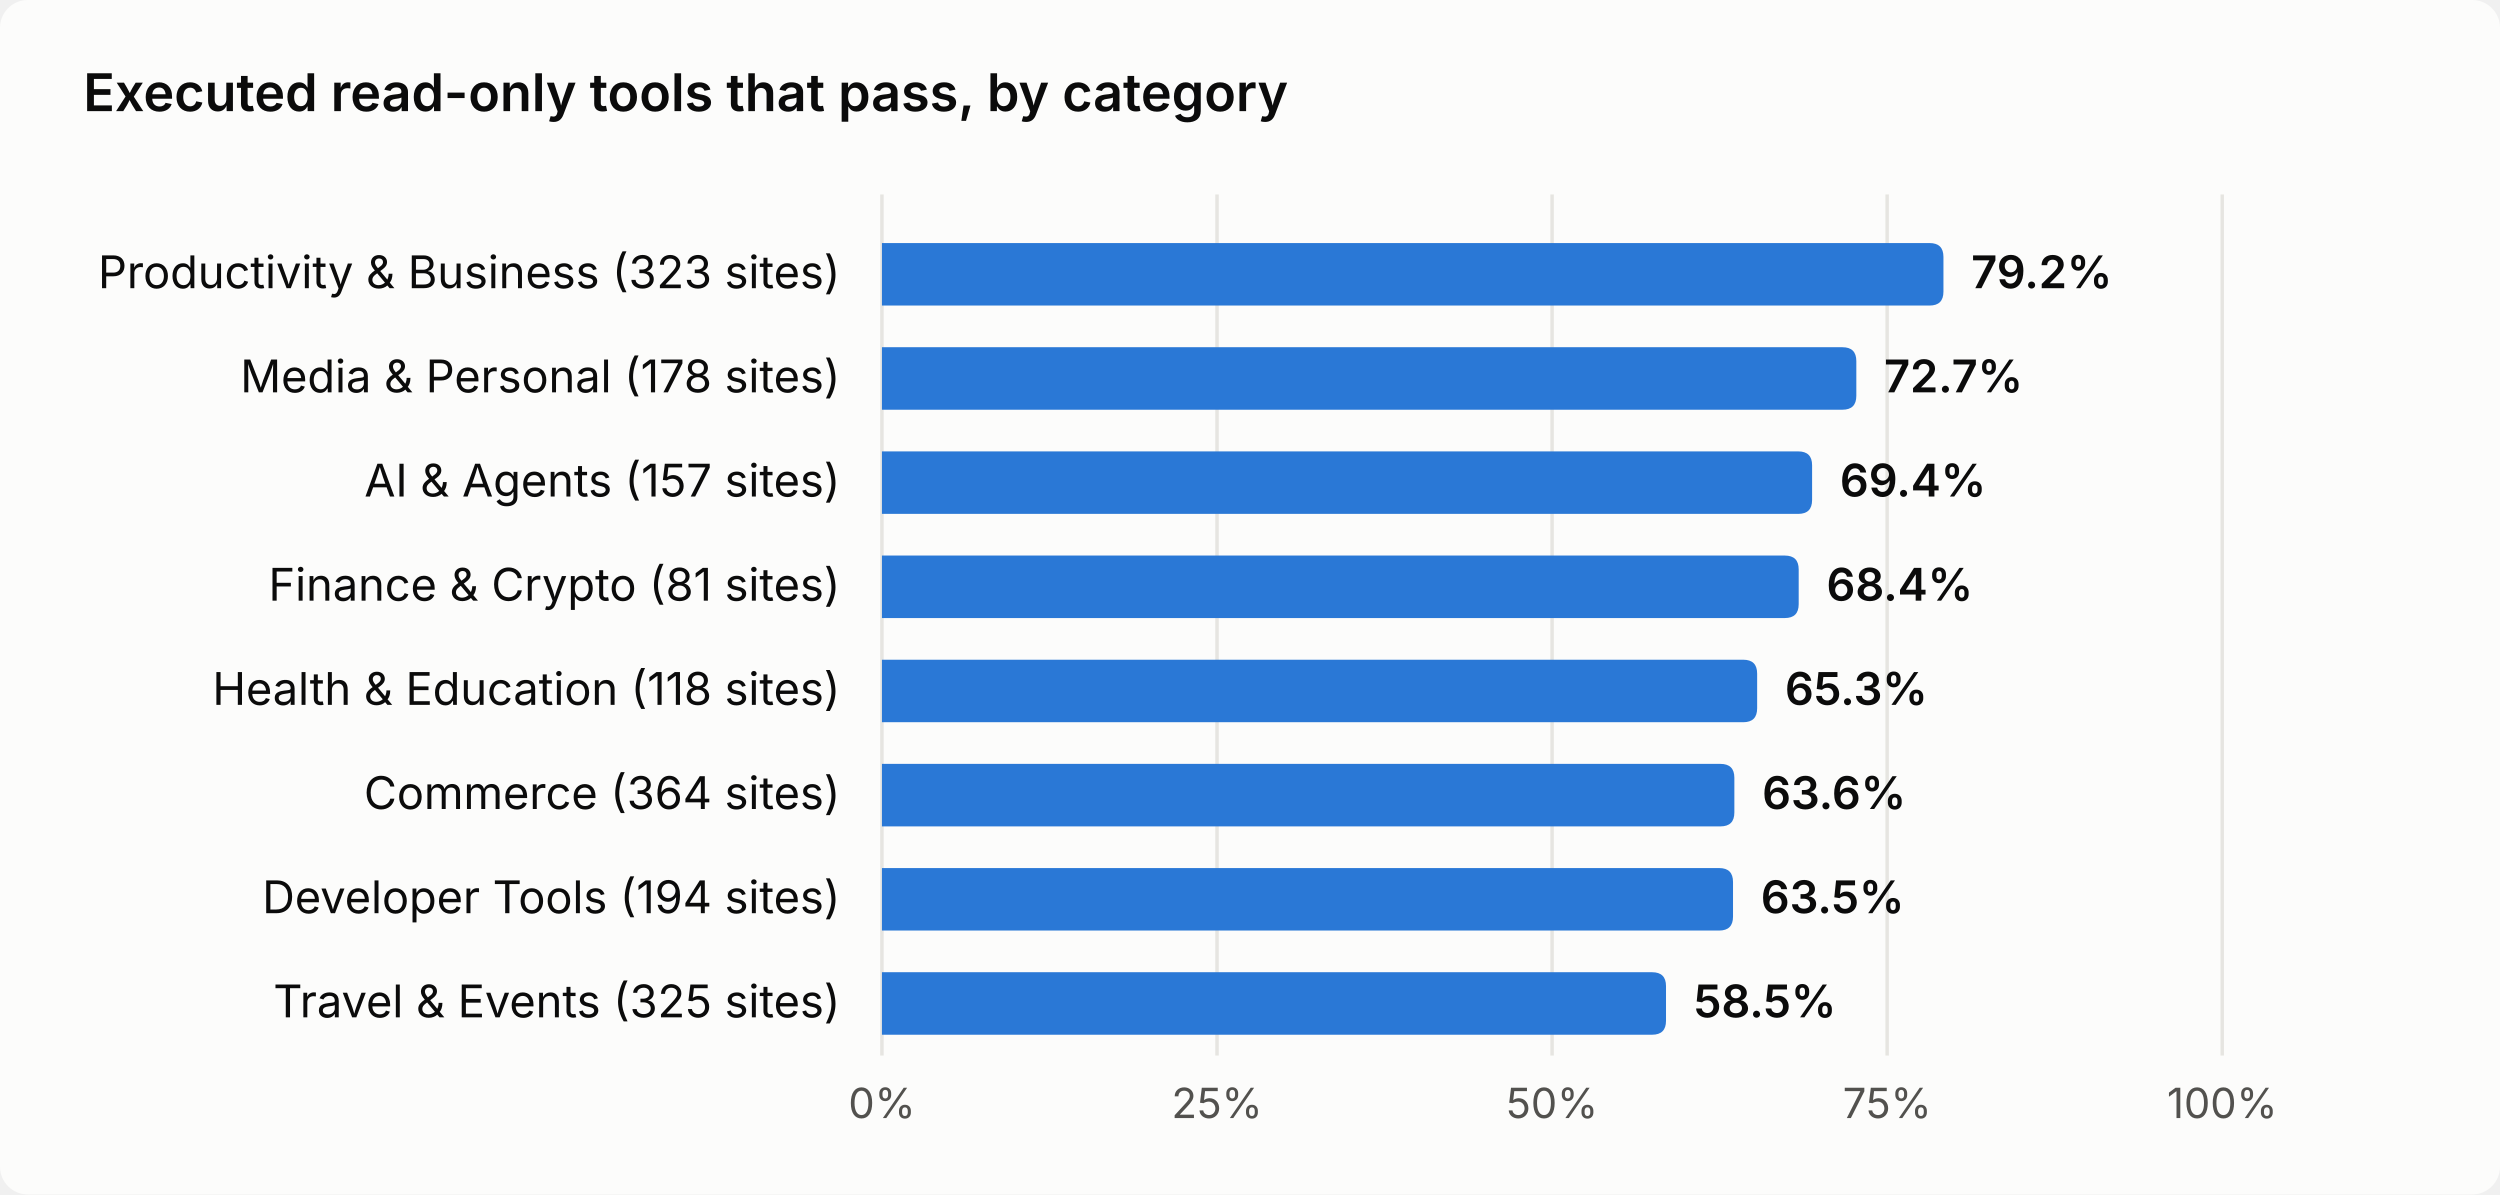
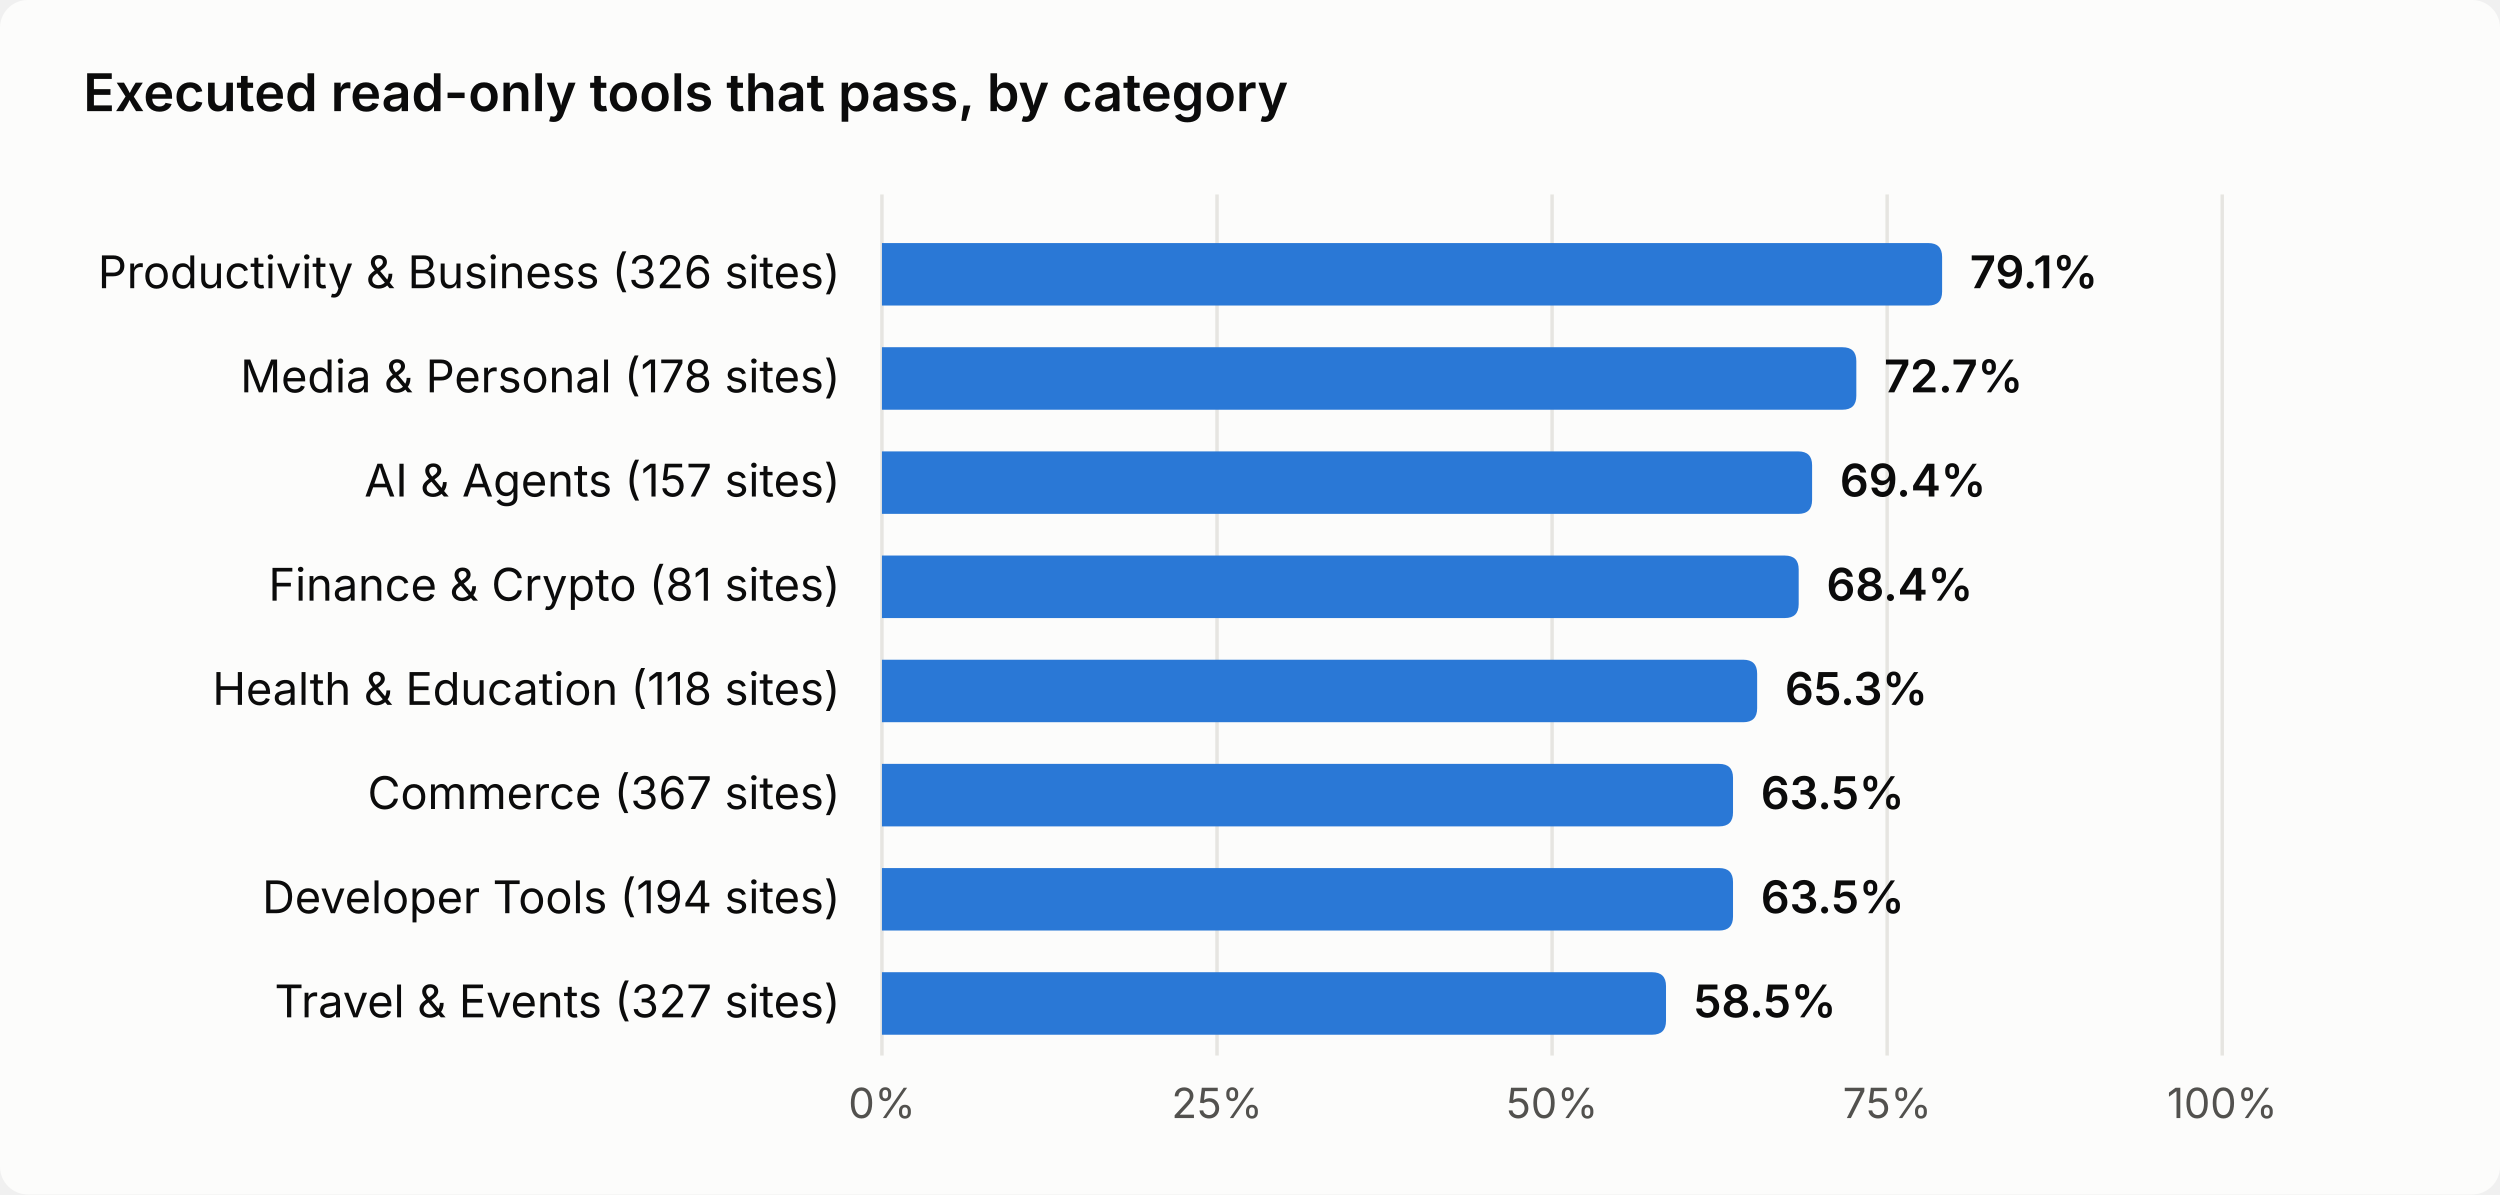
<svg xmlns="http://www.w3.org/2000/svg" viewBox="0 0 720 344" width="720" height="344" role="img" aria-labelledby="t d">
  <style>
    .surface { fill: #fcfcfb; }
    .mark { fill: #2a78d6; }
    .dot { fill: #2a78d6; stroke: #fcfcfb; stroke-width: 2; }
    .grid { stroke: #e6e5e1; stroke-width: 1; }
    .ref { stroke: #52514e; stroke-width: 1; stroke-dasharray: 4 4; }
    .title { fill: #0b0b0b; font: 600 15px system-ui, -apple-system, 'Segoe UI', sans-serif; }
    .label { fill: #0b0b0b; font: 13px system-ui, -apple-system, 'Segoe UI', sans-serif; }
    .value { fill: #0b0b0b; font: 600 13px system-ui, -apple-system, 'Segoe UI', sans-serif; font-variant-numeric: tabular-nums; }
    .muted { fill: #52514e; font: 12px system-ui, -apple-system, 'Segoe UI', sans-serif; font-variant-numeric: tabular-nums; }
    @media (prefers-color-scheme: dark) {
      .surface { fill: #1a1a19; }
      .mark { fill: #3987e5; }
      .dot { fill: #3987e5; stroke: #1a1a19; }
      .grid { stroke: #333331; }
      .ref { stroke: #c3c2b7; }
      .title, .label, .value { fill: #ffffff; }
      .muted { fill: #c3c2b7; }
    }
  </style>
  <rect class="surface" width="720" height="344" rx="8" />
  <text class="title" x="24" y="32">Executed read-only tools that pass, by category</text>
  <line class="grid" x1="254" x2="254" y1="56" y2="304" />
  <text class="muted" x="254" y="322" text-anchor="middle">0%</text>
  <line class="grid" x1="350.5" x2="350.5" y1="56" y2="304" />
  <text class="muted" x="350.5" y="322" text-anchor="middle">25%</text>
  <line class="grid" x1="447" x2="447" y1="56" y2="304" />
  <text class="muted" x="447" y="322" text-anchor="middle">50%</text>
  <line class="grid" x1="543.5" x2="543.5" y1="56" y2="304" />
  <text class="muted" x="543.5" y="322" text-anchor="middle">75%</text>
  <line class="grid" x1="640" x2="640" y1="56" y2="304" />
  <text class="muted" x="640" y="322" text-anchor="middle">100%</text>
-   <text class="label" x="242" y="83" text-anchor="end">Productivity &amp; Business (323 sites)</text>
-   <path class="mark" d="M254,70 H555.712 Q559.712,70 559.712,74 V84 Q559.712,88 555.712,88 H254 Z" />
-   <text class="value" x="567.712" y="83">79.2%</text>
+   <text class="label" x="242" y="83" text-anchor="end">Productivity &amp; Business (326 sites)</text>
+   <path class="mark" d="M254,70 H555.326 Q559.326,70 559.326,74 V84 Q559.326,88 555.326,88 H254 Z" />
+   <text class="value" x="567.326" y="83">79.1%</text>
  <text class="label" x="242" y="113" text-anchor="end">Media &amp; Personal (178 sites)</text>
  <path class="mark" d="M254,100 H530.622 Q534.622,100 534.622,104 V114 Q534.622,118 530.622,118 H254 Z" />
  <text class="value" x="542.622" y="113">72.7%</text>
  <text class="label" x="242" y="143" text-anchor="end">AI &amp; Agents (157 sites)</text>
  <path class="mark" d="M254,130 H517.884 Q521.884,130 521.884,134 V144 Q521.884,148 517.884,148 H254 Z" />
  <text class="value" x="529.884" y="143">69.4%</text>
  <text class="label" x="242" y="173" text-anchor="end">Finance &amp; Crypto (81 sites)</text>
  <path class="mark" d="M254,160 H514.024 Q518.024,160 518.024,164 V174 Q518.024,178 514.024,178 H254 Z" />
  <text class="value" x="526.024" y="173">68.4%</text>
  <text class="label" x="242" y="203" text-anchor="end">Health &amp; Education (118 sites)</text>
  <path class="mark" d="M254,190 H502.058 Q506.058,190 506.058,194 V204 Q506.058,208 502.058,208 H254 Z" />
  <text class="value" x="514.058" y="203">65.3%</text>
-   <text class="label" x="242" y="233" text-anchor="end">Commerce (364 sites)</text>
-   <path class="mark" d="M254,220 H495.496 Q499.496,220 499.496,224 V234 Q499.496,238 495.496,238 H254 Z" />
-   <text class="value" x="507.496" y="233">63.6%</text>
+   <text class="label" x="242" y="233" text-anchor="end">Commerce (367 sites)</text>
+   <path class="mark" d="M254,220 H495.11 Q499.11,220 499.11,224 V234 Q499.11,238 495.11,238 H254 Z" />
+   <text class="value" x="507.11" y="233">63.5%</text>
  <text class="label" x="242" y="263" text-anchor="end">Developer Tools (194 sites)</text>
  <path class="mark" d="M254,250 H495.11 Q499.11,250 499.11,254 V264 Q499.11,268 495.11,268 H254 Z" />
  <text class="value" x="507.11" y="263">63.5%</text>
-   <text class="label" x="242" y="293" text-anchor="end">Travel &amp; Events (325 sites)</text>
+   <text class="label" x="242" y="293" text-anchor="end">Travel &amp; Events (327 sites)</text>
  <path class="mark" d="M254,280 H475.81 Q479.81,280 479.81,284 V294 Q479.81,298 475.81,298 H254 Z" />
  <text class="value" x="487.81" y="293">58.5%</text>
</svg>
